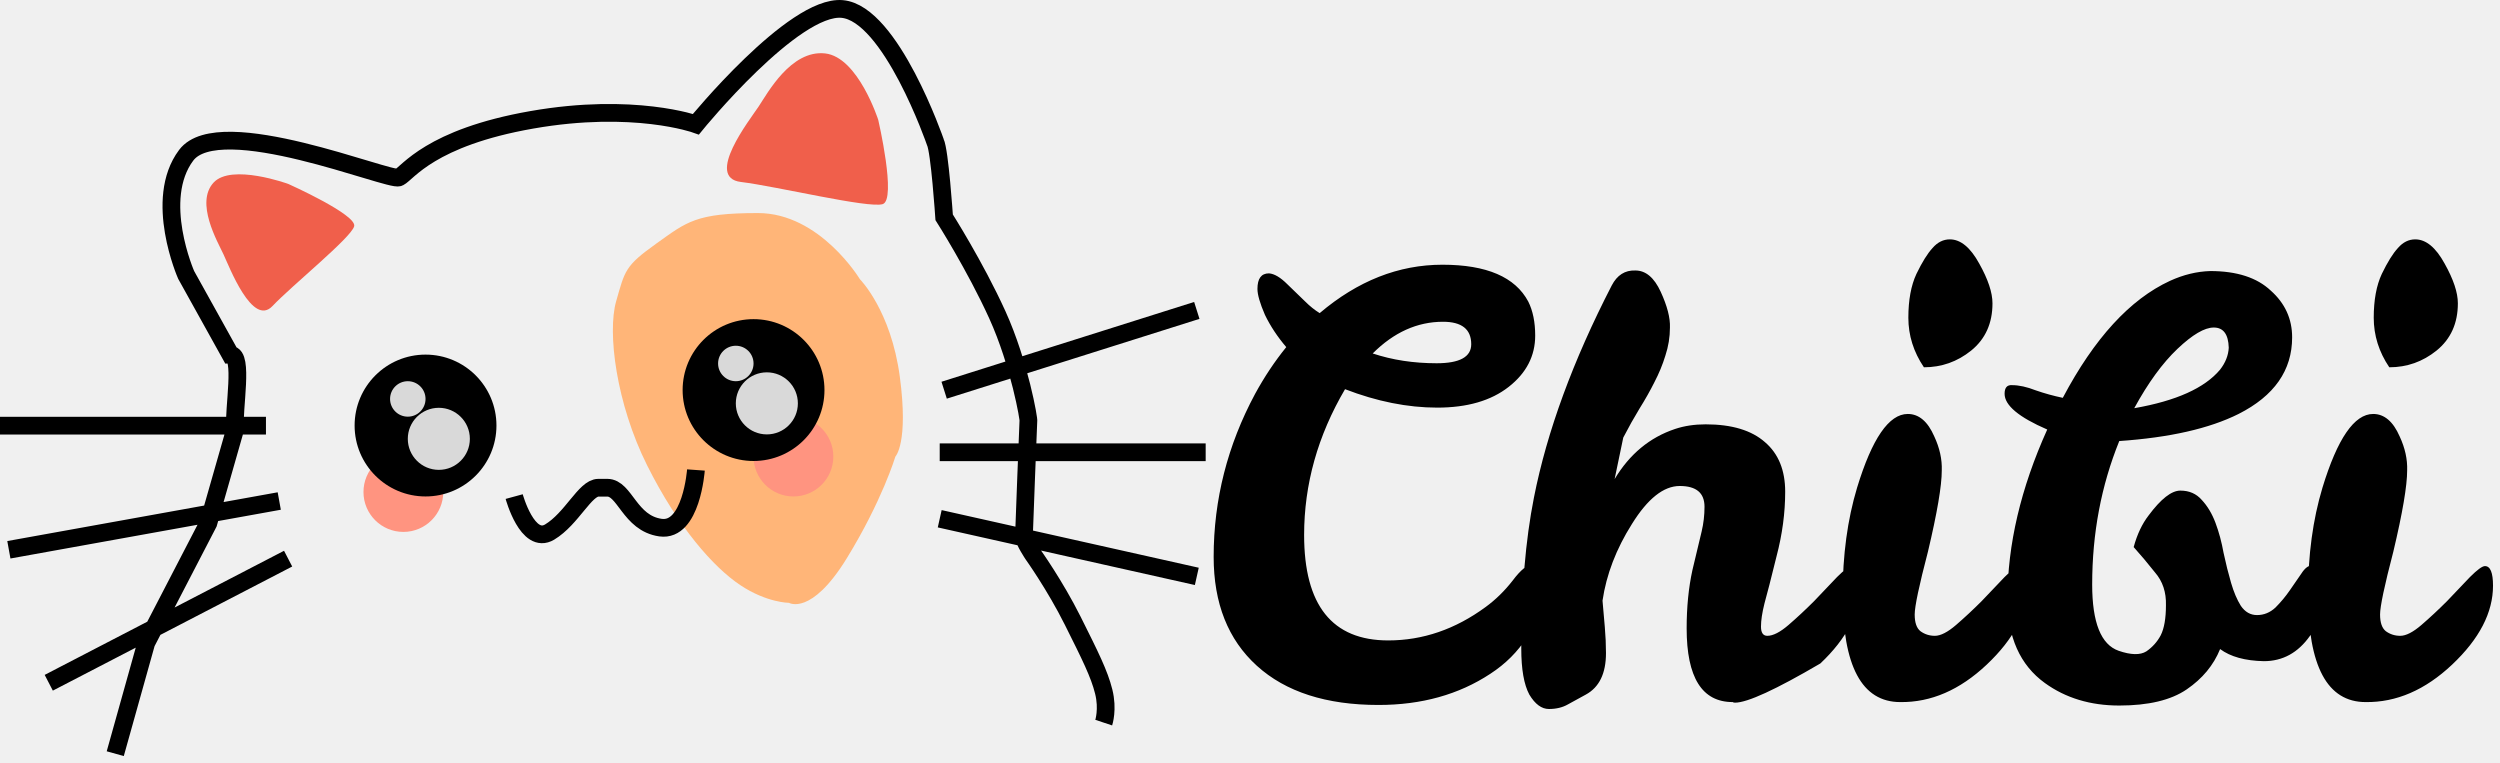
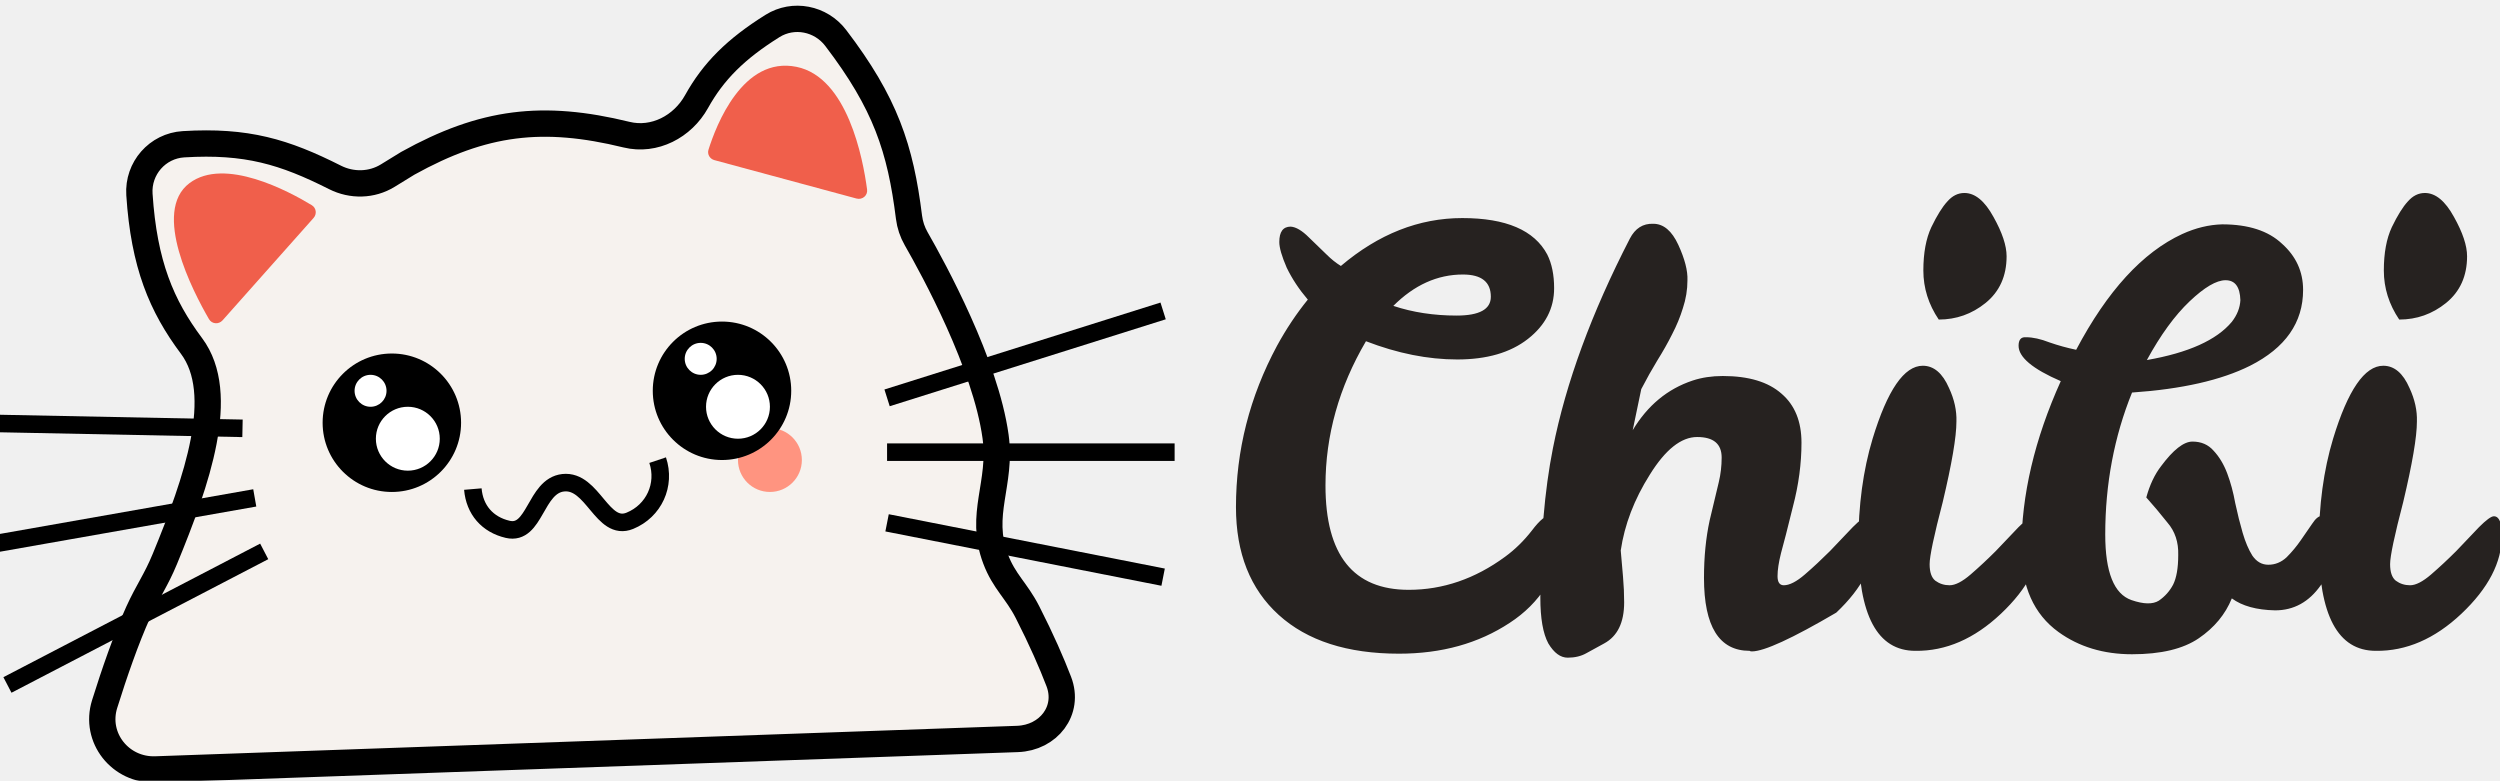
- <svg xmlns="http://www.w3.org/2000/svg" width="282" height="86" viewBox="0 0 282 86" fill="none">
-   <path d="M69.499 33.999C70.498 30.499 70.499 29.999 73.999 27.499C77.499 24.999 78.498 24.033 85.499 24.033C92.5 24.033 97 31.5 97 31.5C97 31.5 100.5 35 101.5 42.5C102.5 50 101 51.5 101 51.5C101 51.5 99.5 56.5 95.5 63C91.5 69.5 89 68 89 68C89 68 86.5 68 83.5 66C80.5 64 76.5 59.5 73 52.5C69.5 45.5 68.5 37.499 69.499 33.999Z" fill="#FFB578" />
-   <path d="M124.5 81.512C124.5 81.512 125 80.012 124.5 78.012C124 76.012 123 74.012 121 70.012C119 66.012 116.5 62.512 116.5 62.512C116.5 62.512 115.5 61.012 115.5 60.512C115.5 60.012 116 47.512 116 47.512C116.11 47.496 115 41.012 112.5 35.512C110 30.012 106.5 24.512 106.5 24.512C106.5 24.512 106 17.012 105.5 16.012C105.5 16.012 100.5 1.512 95 1.014C89.5 0.515 78.5 14.011 78.5 14.011C78.5 14.011 71.5 11.5 60 13.515C48.499 15.529 46 19.515 45 20.015C44 20.515 24.75 12.515 21 17.515C17.249 22.515 21 31.015 21 31.015L26 40.015C27.5 40.015 26.333 46.015 26.5 48.515L23.5 59.015L16.5 72.515L13 85.015M5.5 77.015L32.5 63.015M1 62.015L31.5 56.515M0 48.015H30M106 58.515L135 65.015M106 51.015H136M106.5 44.015L135 35.015M58 56.015C58 56.015 59.5 61.515 62 60.015C64.5 58.515 66 55.015 67.5 55.015C69 55.015 66.5 55.015 68.5 55.015C70.5 55.015 71 59.015 74.5 59.515C78 60.015 78.5 53.015 78.5 53.015" stroke="black" stroke-width="2" />
-   <circle cx="89.5" cy="51.5" r="4.5" fill="#FF9480" />
-   <circle cx="85" cy="44" r="8" fill="black" />
-   <circle cx="83" cy="41" r="2" fill="#D9D9D9" />
-   <circle cx="86.5" cy="45.5" r="3.5" fill="#D9D9D9" />
-   <circle cx="45.5" cy="55.5" r="4.5" fill="#FF9480" />
-   <circle cx="48" cy="48" r="8" fill="black" />
-   <circle cx="46" cy="45" r="2" fill="#D9D9D9" />
-   <circle cx="49.5" cy="49.5" r="3.5" fill="#D9D9D9" />
-   <path d="M93.067 6.025C96.796 6.429 99.067 13.525 99.067 13.525C99.067 13.525 101.155 22.525 99.567 23.025C97.979 23.525 87.655 21.025 83.567 20.525C79.479 20.025 84.567 13.525 85.567 12.025C86.567 10.525 89.214 5.607 93.067 6.025Z" fill="#F05F4B" />
-   <path d="M24.087 20.601C26.101 18.407 32.52 20.749 32.52 20.749C32.52 20.749 40.299 24.23 39.95 25.526C39.602 26.821 32.98 32.154 30.729 34.529C28.478 36.903 25.88 30.124 25.201 28.672C24.522 27.22 22.005 22.869 24.087 20.601Z" fill="#F05F4B" />
-   <path d="M167.58 68.47C168.707 67.647 169.725 66.65 170.635 65.48C171.545 64.267 172.303 63.66 172.91 63.66C173.56 63.66 173.885 64.613 173.885 66.52C173.885 68.383 173.343 70.16 172.26 71.85C171.22 73.497 169.833 74.883 168.1 76.01C164.547 78.35 160.343 79.52 155.49 79.52C149.597 79.52 145.025 78.047 141.775 75.1C138.525 72.153 136.9 68.058 136.9 62.815C136.9 56.358 138.46 50.227 141.58 44.42C142.62 42.513 143.79 40.758 145.09 39.155C144.093 37.985 143.292 36.772 142.685 35.515C142.122 34.215 141.84 33.24 141.84 32.59C141.84 31.42 142.273 30.835 143.14 30.835C143.747 30.878 144.44 31.29 145.22 32.07L147.235 34.02C147.755 34.54 148.297 34.973 148.86 35.32C153.15 31.68 157.765 29.86 162.705 29.86C167.688 29.86 170.917 31.247 172.39 34.02C172.91 35.06 173.17 36.338 173.17 37.855C173.17 40.152 172.173 42.08 170.18 43.64C168.187 45.2 165.5 45.98 162.12 45.98C158.783 45.98 155.317 45.287 151.72 43.9C148.643 49.143 147.105 54.625 147.105 60.345C147.105 68.275 150.268 72.24 156.595 72.24C160.495 72.24 164.157 70.983 167.58 68.47ZM154.84 39.87C157.05 40.607 159.455 40.975 162.055 40.975C164.655 40.975 165.955 40.26 165.955 38.83C165.955 37.14 164.893 36.295 162.77 36.295C159.867 36.295 157.223 37.487 154.84 39.87ZM192.269 57.16C192.269 55.6 191.337 54.82 189.474 54.82C187.654 54.82 185.855 56.25 184.079 59.11C182.302 61.927 181.197 64.808 180.764 67.755C180.85 68.752 180.937 69.748 181.024 70.745C181.11 71.742 181.154 72.717 181.154 73.67C181.154 75.967 180.395 77.527 178.879 78.35C178.185 78.74 177.514 79.108 176.864 79.455C176.257 79.802 175.542 79.975 174.719 79.975C173.895 79.975 173.159 79.433 172.509 78.35C171.902 77.223 171.599 75.49 171.599 73.15C171.599 66.607 172.075 60.93 173.029 56.12C174.502 48.667 177.427 40.693 181.804 32.2C182.41 31.03 183.299 30.467 184.469 30.51C185.639 30.51 186.592 31.312 187.329 32.915C188.065 34.518 188.412 35.862 188.369 36.945C188.369 38.028 188.195 39.09 187.849 40.13C187.545 41.127 187.134 42.123 186.614 43.12C186.137 44.073 185.574 45.07 184.924 46.11C184.317 47.107 183.71 48.19 183.104 49.36L182.129 54.04C183.819 51.223 186.094 49.338 188.954 48.385C189.994 48.038 191.142 47.865 192.399 47.865C195.345 47.865 197.577 48.537 199.094 49.88C200.61 51.18 201.369 53.043 201.369 55.47C201.369 57.853 201.044 60.28 200.394 62.75C199.787 65.22 199.332 66.997 199.029 68.08C198.769 69.12 198.639 69.987 198.639 70.68C198.639 71.373 198.877 71.72 199.354 71.72C200.004 71.72 200.805 71.308 201.759 70.485C202.712 69.662 203.665 68.773 204.619 67.82C205.572 66.823 206.439 65.913 207.219 65.09C208.042 64.267 208.605 63.855 208.909 63.855C209.515 63.855 209.819 64.592 209.819 66.065C209.819 69.098 208.324 72.023 205.334 74.84C200.307 77.787 197.1 79.26 195.714 79.26C195.584 79.26 195.497 79.238 195.454 79.195C191.987 79.195 190.254 76.422 190.254 70.875C190.254 68.492 190.47 66.303 190.904 64.31C191.38 62.317 191.727 60.865 191.944 59.955C192.16 59.045 192.269 58.113 192.269 57.16ZM214.352 79.195C210.018 79.195 207.852 75.143 207.852 67.04C207.852 62.62 208.393 58.612 209.477 55.015C211.167 49.468 213.073 46.695 215.197 46.695C216.453 46.695 217.45 47.54 218.187 49.23C218.793 50.53 219.075 51.808 219.032 53.065C219.032 54.798 218.512 57.853 217.472 62.23C216.475 66.043 215.977 68.405 215.977 69.315C215.977 70.225 216.193 70.853 216.627 71.2C217.103 71.547 217.645 71.72 218.252 71.72C218.902 71.72 219.703 71.308 220.657 70.485C221.61 69.662 222.563 68.773 223.517 67.82C224.47 66.823 225.337 65.913 226.117 65.09C226.94 64.267 227.503 63.855 227.807 63.855C228.413 63.855 228.717 64.592 228.717 66.065C228.717 69.098 227.178 72.067 224.102 74.97C221.068 77.83 217.818 79.238 214.352 79.195ZM217.017 41.43C215.847 39.697 215.262 37.833 215.262 35.84C215.262 33.847 215.565 32.2 216.172 30.9C216.822 29.557 217.428 28.582 217.992 27.975C218.555 27.325 219.205 27 219.942 27C221.155 27 222.26 27.91 223.257 29.73C224.253 31.507 224.752 33.002 224.752 34.215C224.752 36.468 223.95 38.245 222.347 39.545C220.787 40.802 219.01 41.43 217.017 41.43ZM230.928 48.45C227.721 47.063 226.118 45.72 226.118 44.42C226.118 43.727 226.399 43.402 226.963 43.445C227.743 43.445 228.631 43.64 229.628 44.03C230.624 44.377 231.643 44.658 232.683 44.875C236.236 38.158 240.266 33.76 244.773 31.68C246.289 30.987 247.806 30.618 249.323 30.575C252.313 30.575 254.588 31.312 256.148 32.785C257.751 34.215 258.553 35.97 258.553 38.05C258.553 41.777 256.538 44.658 252.508 46.695C249.214 48.342 244.729 49.36 239.053 49.75C237.016 54.777 235.998 60.172 235.998 65.935C235.998 70.225 236.994 72.717 238.988 73.41C240.374 73.887 241.414 73.908 242.108 73.475C242.801 72.998 243.343 72.392 243.733 71.655C244.123 70.875 244.318 69.748 244.318 68.275C244.361 66.802 243.949 65.567 243.083 64.57C242.259 63.53 241.458 62.577 240.678 61.71C241.068 60.28 241.631 59.088 242.368 58.135C243.754 56.272 244.946 55.34 245.943 55.34C246.939 55.34 247.741 55.687 248.348 56.38C248.998 57.073 249.518 57.94 249.908 58.98C250.298 60.02 250.601 61.147 250.818 62.36C251.078 63.573 251.359 64.7 251.663 65.74C251.966 66.78 252.334 67.647 252.768 68.34C253.244 69.033 253.851 69.38 254.588 69.38C255.368 69.38 256.061 69.098 256.668 68.535C257.274 67.928 257.816 67.278 258.293 66.585C258.769 65.892 259.203 65.263 259.593 64.7C259.983 64.093 260.373 63.79 260.763 63.79C261.196 63.79 261.608 64.137 261.998 64.83C262.431 65.523 262.648 66.173 262.648 66.78C262.648 68.167 261.954 69.813 260.568 71.72C259.224 73.627 257.491 74.58 255.368 74.58C253.244 74.537 251.598 74.082 250.428 73.215C249.691 75.035 248.434 76.552 246.658 77.765C244.881 78.978 242.346 79.585 239.053 79.585C235.803 79.585 233.008 78.74 230.668 77.05C227.851 75.013 226.443 71.85 226.443 67.56C226.443 61.45 227.938 55.08 230.928 48.45ZM251.403 39.22C251.359 37.703 250.796 36.945 249.713 36.945C248.673 36.945 247.308 37.747 245.618 39.35C243.928 40.953 242.303 43.185 240.743 46.045C245.466 45.222 248.694 43.77 250.428 41.69C251.034 40.91 251.359 40.087 251.403 39.22ZM266.847 79.195C262.513 79.195 260.347 75.143 260.347 67.04C260.347 62.62 260.888 58.612 261.972 55.015C263.662 49.468 265.568 46.695 267.692 46.695C268.948 46.695 269.945 47.54 270.682 49.23C271.288 50.53 271.57 51.808 271.527 53.065C271.527 54.798 271.007 57.853 269.967 62.23C268.97 66.043 268.472 68.405 268.472 69.315C268.472 70.225 268.688 70.853 269.122 71.2C269.598 71.547 270.14 71.72 270.747 71.72C271.397 71.72 272.198 71.308 273.152 70.485C274.105 69.662 275.058 68.773 276.012 67.82C276.965 66.823 277.832 65.913 278.612 65.09C279.435 64.267 279.998 63.855 280.302 63.855C280.908 63.855 281.212 64.592 281.212 66.065C281.212 69.098 279.673 72.067 276.597 74.97C273.563 77.83 270.313 79.238 266.847 79.195ZM269.512 41.43C268.342 39.697 267.757 37.833 267.757 35.84C267.757 33.847 268.06 32.2 268.667 30.9C269.317 29.557 269.923 28.582 270.487 27.975C271.05 27.325 271.7 27 272.437 27C273.65 27 274.755 27.91 275.752 29.73C276.748 31.507 277.247 33.002 277.247 34.215C277.247 36.468 276.445 38.245 274.842 39.545C273.282 40.802 271.505 41.43 269.512 41.43Z" fill="black" />
+ <svg xmlns="http://www.w3.org/2000/svg" width="285" height="89" viewBox="0 0 285 89" fill="none">
+   <mask id="mask0_466_461" style="mask-type:alpha" maskUnits="userSpaceOnUse" x="0" y="0" width="285" height="89">
+     <rect width="285" height="89" fill="#D9D9D9" />
+   </mask>
+   <g mask="url(#mask0_466_461)">
+     <path d="M171.58 63.47C172.707 62.647 173.725 61.65 174.635 60.48C175.545 59.267 176.303 58.66 176.91 58.66C177.56 58.66 177.885 59.613 177.885 61.52C177.885 63.383 177.343 65.16 176.26 66.85C175.22 68.497 173.833 69.883 172.1 71.01C168.547 73.35 164.343 74.52 159.49 74.52C153.597 74.52 149.025 73.047 145.775 70.1C142.525 67.153 140.9 63.058 140.9 57.815C140.9 51.358 142.46 45.227 145.58 39.42C146.62 37.513 147.79 35.758 149.09 34.155C148.093 32.985 147.292 31.772 146.685 30.515C146.122 29.215 145.84 28.24 145.84 27.59C145.84 26.42 146.273 25.835 147.14 25.835C147.747 25.878 148.44 26.29 149.22 27.07L151.235 29.02C151.755 29.54 152.297 29.973 152.86 30.32C157.15 26.68 161.765 24.86 166.705 24.86C171.688 24.86 174.917 26.247 176.39 29.02C176.91 30.06 177.17 31.338 177.17 32.855C177.17 35.152 176.173 37.08 174.18 38.64C172.187 40.2 169.5 40.98 166.12 40.98C162.783 40.98 159.317 40.287 155.72 38.9C152.643 44.143 151.105 49.625 151.105 55.345C151.105 63.275 154.268 67.24 160.595 67.24C164.495 67.24 168.157 65.983 171.58 63.47ZM158.84 34.87C161.05 35.607 163.455 35.975 166.055 35.975C168.655 35.975 169.955 35.26 169.955 33.83C169.955 32.14 168.893 31.295 166.77 31.295C163.867 31.295 161.223 32.487 158.84 34.87ZM196.269 52.16C196.269 50.6 195.337 49.82 193.474 49.82C191.654 49.82 189.855 51.25 188.079 54.11C186.302 56.927 185.197 59.808 184.764 62.755C184.85 63.752 184.937 64.748 185.024 65.745C185.11 66.742 185.154 67.717 185.154 68.67C185.154 70.967 184.395 72.527 182.879 73.35C182.185 73.74 181.514 74.108 180.864 74.455C180.257 74.802 179.542 74.975 178.719 74.975C177.895 74.975 177.159 74.433 176.509 73.35C175.902 72.223 175.599 70.49 175.599 68.15C175.599 61.607 176.075 55.93 177.029 51.12C178.502 43.667 181.427 35.693 185.804 27.2C186.41 26.03 187.299 25.467 188.469 25.51C189.639 25.51 190.592 26.312 191.329 27.915C192.065 29.518 192.412 30.862 192.369 31.945C192.369 33.028 192.195 34.09 191.849 35.13C191.545 36.127 191.134 37.123 190.614 38.12C190.137 39.073 189.574 40.07 188.924 41.11C188.317 42.107 187.71 43.19 187.104 44.36L186.129 49.04C187.819 46.223 190.094 44.338 192.954 43.385C193.994 43.038 195.142 42.865 196.399 42.865C199.345 42.865 201.577 43.537 203.094 44.88C204.61 46.18 205.369 48.043 205.369 50.47C205.369 52.853 205.044 55.28 204.394 57.75C203.787 60.22 203.332 61.997 203.029 63.08C202.769 64.12 202.639 64.987 202.639 65.68C202.639 66.373 202.877 66.72 203.354 66.72C204.004 66.72 204.805 66.308 205.759 65.485C206.712 64.662 207.665 63.773 208.619 62.82C209.572 61.823 210.439 60.913 211.219 60.09C212.042 59.267 212.605 58.855 212.909 58.855C213.515 58.855 213.819 59.592 213.819 61.065C213.819 64.098 212.324 67.023 209.334 69.84C204.307 72.787 201.1 74.26 199.714 74.26C199.584 74.26 199.497 74.238 199.454 74.195C195.987 74.195 194.254 71.422 194.254 65.875C194.254 63.492 194.47 61.303 194.904 59.31C195.38 57.317 195.727 55.865 195.944 54.955C196.16 54.045 196.269 53.113 196.269 52.16ZM218.352 74.195C214.018 74.195 211.852 70.143 211.852 62.04C211.852 57.62 212.393 53.612 213.477 50.015C215.167 44.468 217.073 41.695 219.197 41.695C220.453 41.695 221.45 42.54 222.187 44.23C222.793 45.53 223.075 46.808 223.032 48.065C223.032 49.798 222.512 52.853 221.472 57.23C220.475 61.043 219.977 63.405 219.977 64.315C219.977 65.225 220.193 65.853 220.627 66.2C221.103 66.547 221.645 66.72 222.252 66.72C222.902 66.72 223.703 66.308 224.657 65.485C225.61 64.662 226.563 63.773 227.517 62.82C228.47 61.823 229.337 60.913 230.117 60.09C230.94 59.267 231.503 58.855 231.807 58.855C232.413 58.855 232.717 59.592 232.717 61.065C232.717 64.098 231.178 67.067 228.102 69.97C225.068 72.83 221.818 74.238 218.352 74.195ZM221.017 36.43C219.847 34.697 219.262 32.833 219.262 30.84C219.262 28.847 219.565 27.2 220.172 25.9C220.822 24.557 221.428 23.582 221.992 22.975C222.555 22.325 223.205 22 223.942 22C225.155 22 226.26 22.91 227.257 24.73C228.253 26.507 228.752 28.002 228.752 29.215C228.752 31.468 227.95 33.245 226.347 34.545C224.787 35.802 223.01 36.43 221.017 36.43ZM234.928 43.45C231.721 42.063 230.118 40.72 230.118 39.42C230.118 38.727 230.399 38.402 230.963 38.445C231.743 38.445 232.631 38.64 233.628 39.03C234.624 39.377 235.643 39.658 236.683 39.875C240.236 33.158 244.266 28.76 248.773 26.68C250.289 25.987 251.806 25.618 253.323 25.575C256.313 25.575 258.588 26.312 260.148 27.785C261.751 29.215 262.553 30.97 262.553 33.05C262.553 36.777 260.538 39.658 256.508 41.695C253.214 43.342 248.729 44.36 243.053 44.75C241.016 49.777 239.998 55.172 239.998 60.935C239.998 65.225 240.994 67.717 242.988 68.41C244.374 68.887 245.414 68.908 246.108 68.475C246.801 67.998 247.343 67.392 247.733 66.655C248.123 65.875 248.318 64.748 248.318 63.275C248.361 61.802 247.949 60.567 247.083 59.57C246.259 58.53 245.458 57.577 244.678 56.71C245.068 55.28 245.631 54.088 246.368 53.135C247.754 51.272 248.946 50.34 249.943 50.34C250.939 50.34 251.741 50.687 252.348 51.38C252.998 52.073 253.518 52.94 253.908 53.98C254.298 55.02 254.601 56.147 254.818 57.36C255.078 58.573 255.359 59.7 255.663 60.74C255.966 61.78 256.334 62.647 256.768 63.34C257.244 64.033 257.851 64.38 258.588 64.38C259.368 64.38 260.061 64.098 260.668 63.535C261.274 62.928 261.816 62.278 262.293 61.585C262.769 60.892 263.203 60.263 263.593 59.7C263.983 59.093 264.373 58.79 264.763 58.79C265.196 58.79 265.608 59.137 265.998 59.83C266.431 60.523 266.648 61.173 266.648 61.78C266.648 63.167 265.954 64.813 264.568 66.72C263.224 68.627 261.491 69.58 259.368 69.58C257.244 69.537 255.598 69.082 254.428 68.215C253.691 70.035 252.434 71.552 250.658 72.765C248.881 73.978 246.346 74.585 243.053 74.585C239.803 74.585 237.008 73.74 234.668 72.05C231.851 70.013 230.443 66.85 230.443 62.56C230.443 56.45 231.938 50.08 234.928 43.45ZM255.403 34.22C255.359 32.703 254.796 31.945 253.713 31.945C252.673 31.945 251.308 32.747 249.618 34.35C247.928 35.953 246.303 38.185 244.743 41.045C249.466 40.222 252.694 38.77 254.428 36.69C255.034 35.91 255.359 35.087 255.403 34.22ZM270.847 74.195C266.513 74.195 264.347 70.143 264.347 62.04C264.347 57.62 264.888 53.612 265.972 50.015C267.662 44.468 269.568 41.695 271.692 41.695C272.948 41.695 273.945 42.54 274.682 44.23C275.288 45.53 275.57 46.808 275.527 48.065C275.527 49.798 275.007 52.853 273.967 57.23C272.97 61.043 272.472 63.405 272.472 64.315C272.472 65.225 272.688 65.853 273.122 66.2C273.598 66.547 274.14 66.72 274.747 66.72C275.397 66.72 276.198 66.308 277.152 65.485C278.105 64.662 279.058 63.773 280.012 62.82C280.965 61.823 281.832 60.913 282.612 60.09C283.435 59.267 283.998 58.855 284.302 58.855C284.908 58.855 285.212 59.592 285.212 61.065C285.212 64.098 283.673 67.067 280.597 69.97C277.563 72.83 274.313 74.238 270.847 74.195ZM273.512 36.43C272.342 34.697 271.757 32.833 271.757 30.84C271.757 28.847 272.06 27.2 272.667 25.9C273.317 24.557 273.923 23.582 274.487 22.975C275.05 22.325 275.7 22 276.437 22C277.65 22 278.755 22.91 279.752 24.73C280.748 26.507 281.247 28.002 281.247 29.215C281.247 31.468 280.445 33.245 278.842 34.545C277.282 35.802 275.505 36.43 273.512 36.43Z" fill="#262220" />
+     <circle cx="41.636" cy="57.298" r="3.642" fill="#FF9480" />
+     <path d="M66.065 41.092C64.794 30.103 71.942 26.007 80.294 24.645C90.782 22.936 97.624 38.562 98.698 43.337C99.766 48.084 94.625 69.027 85.203 68.168C85.095 68.158 84.984 68.163 84.877 68.18C78.386 69.226 67.326 51.991 66.065 41.092Z" fill="#FFB578" />
+     <path d="M15.895 22.168C16.416 30.132 18.409 34.859 21.83 39.436C25.936 44.928 22.433 54.881 18.795 63.718C17.786 66.168 16.856 67.375 15.759 69.788C14.371 72.843 13.009 76.812 11.928 80.265C10.729 84.098 13.725 87.857 17.739 87.715L115.992 84.242C119.533 84.117 121.971 80.997 120.7 77.689C119.891 75.583 118.747 72.949 117.136 69.788C115.881 67.325 114.469 66.304 113.494 63.717C111.57 58.615 114.237 55.157 113.494 49.755C112.366 41.559 106.448 30.707 104.445 27.215C104.011 26.459 103.734 25.629 103.626 24.764C102.649 16.936 100.945 11.761 95.27 4.325C93.566 2.092 90.448 1.471 88.066 2.961C83.885 5.577 81.331 8.119 79.403 11.588C77.816 14.442 74.596 16.127 71.425 15.351C61.876 13.015 55.118 13.831 46.492 18.613L44.202 20.021C42.378 21.141 40.103 21.188 38.192 20.224C32.404 17.305 28.118 16.009 20.924 16.444C17.948 16.623 15.701 19.193 15.895 22.168Z" fill="#F6F2EE" stroke="black" stroke-width="3" />
+     <path d="M23.822 36.379C21.976 33.197 17.275 24.127 21.604 20.876C25.605 17.87 32.93 21.805 35.543 23.391C36.058 23.704 36.146 24.398 35.746 24.848L25.373 36.518C24.934 37.012 24.154 36.951 23.822 36.379Z" fill="#F05F4B" />
+     <path d="M90.806 7.621C84.677 6.37 81.635 14.296 80.767 17.068C80.605 17.586 80.918 18.113 81.442 18.255L97.642 22.633C98.306 22.813 98.938 22.289 98.848 21.606C98.377 18.044 96.605 8.804 90.806 7.621Z" fill="#F05F4B" />
+     <circle cx="44.671" cy="48.193" r="7.892" fill="black" />
+     <path d="M53.904 55.754C54.104 58.116 55.567 59.807 57.876 60.344C61.017 61.075 60.994 55.39 64.198 55.034C67.597 54.656 68.639 60.664 71.804 59.37C74.554 58.246 75.916 55.271 74.972 52.455" stroke="black" stroke-width="2" />
+     <path d="M101.126 51.55H133.907M101.126 59.603L132.596 65.797M101.126 45.356L132.596 35.445" stroke="black" stroke-width="2" />
+     <path d="M29.043 56.76L-3.239 62.452M27.645 48.83L-4.422 48.194M30.119 62.86L0.848 78.085" stroke="black" stroke-width="2" />
+     <circle cx="42.243" cy="44.551" r="1.821" fill="white" />
+     <circle cx="46.492" cy="50.014" r="3.642" fill="white" />
+     <circle cx="87.771" cy="52.442" r="3.642" fill="#FF9480" />
+     <circle cx="82.308" cy="44.55" r="7.892" fill="black" />
+     <circle cx="79.88" cy="40.908" r="1.821" fill="white" />
+     <circle cx="84.129" cy="46.372" r="3.642" fill="white" />
+   </g>
</svg>
